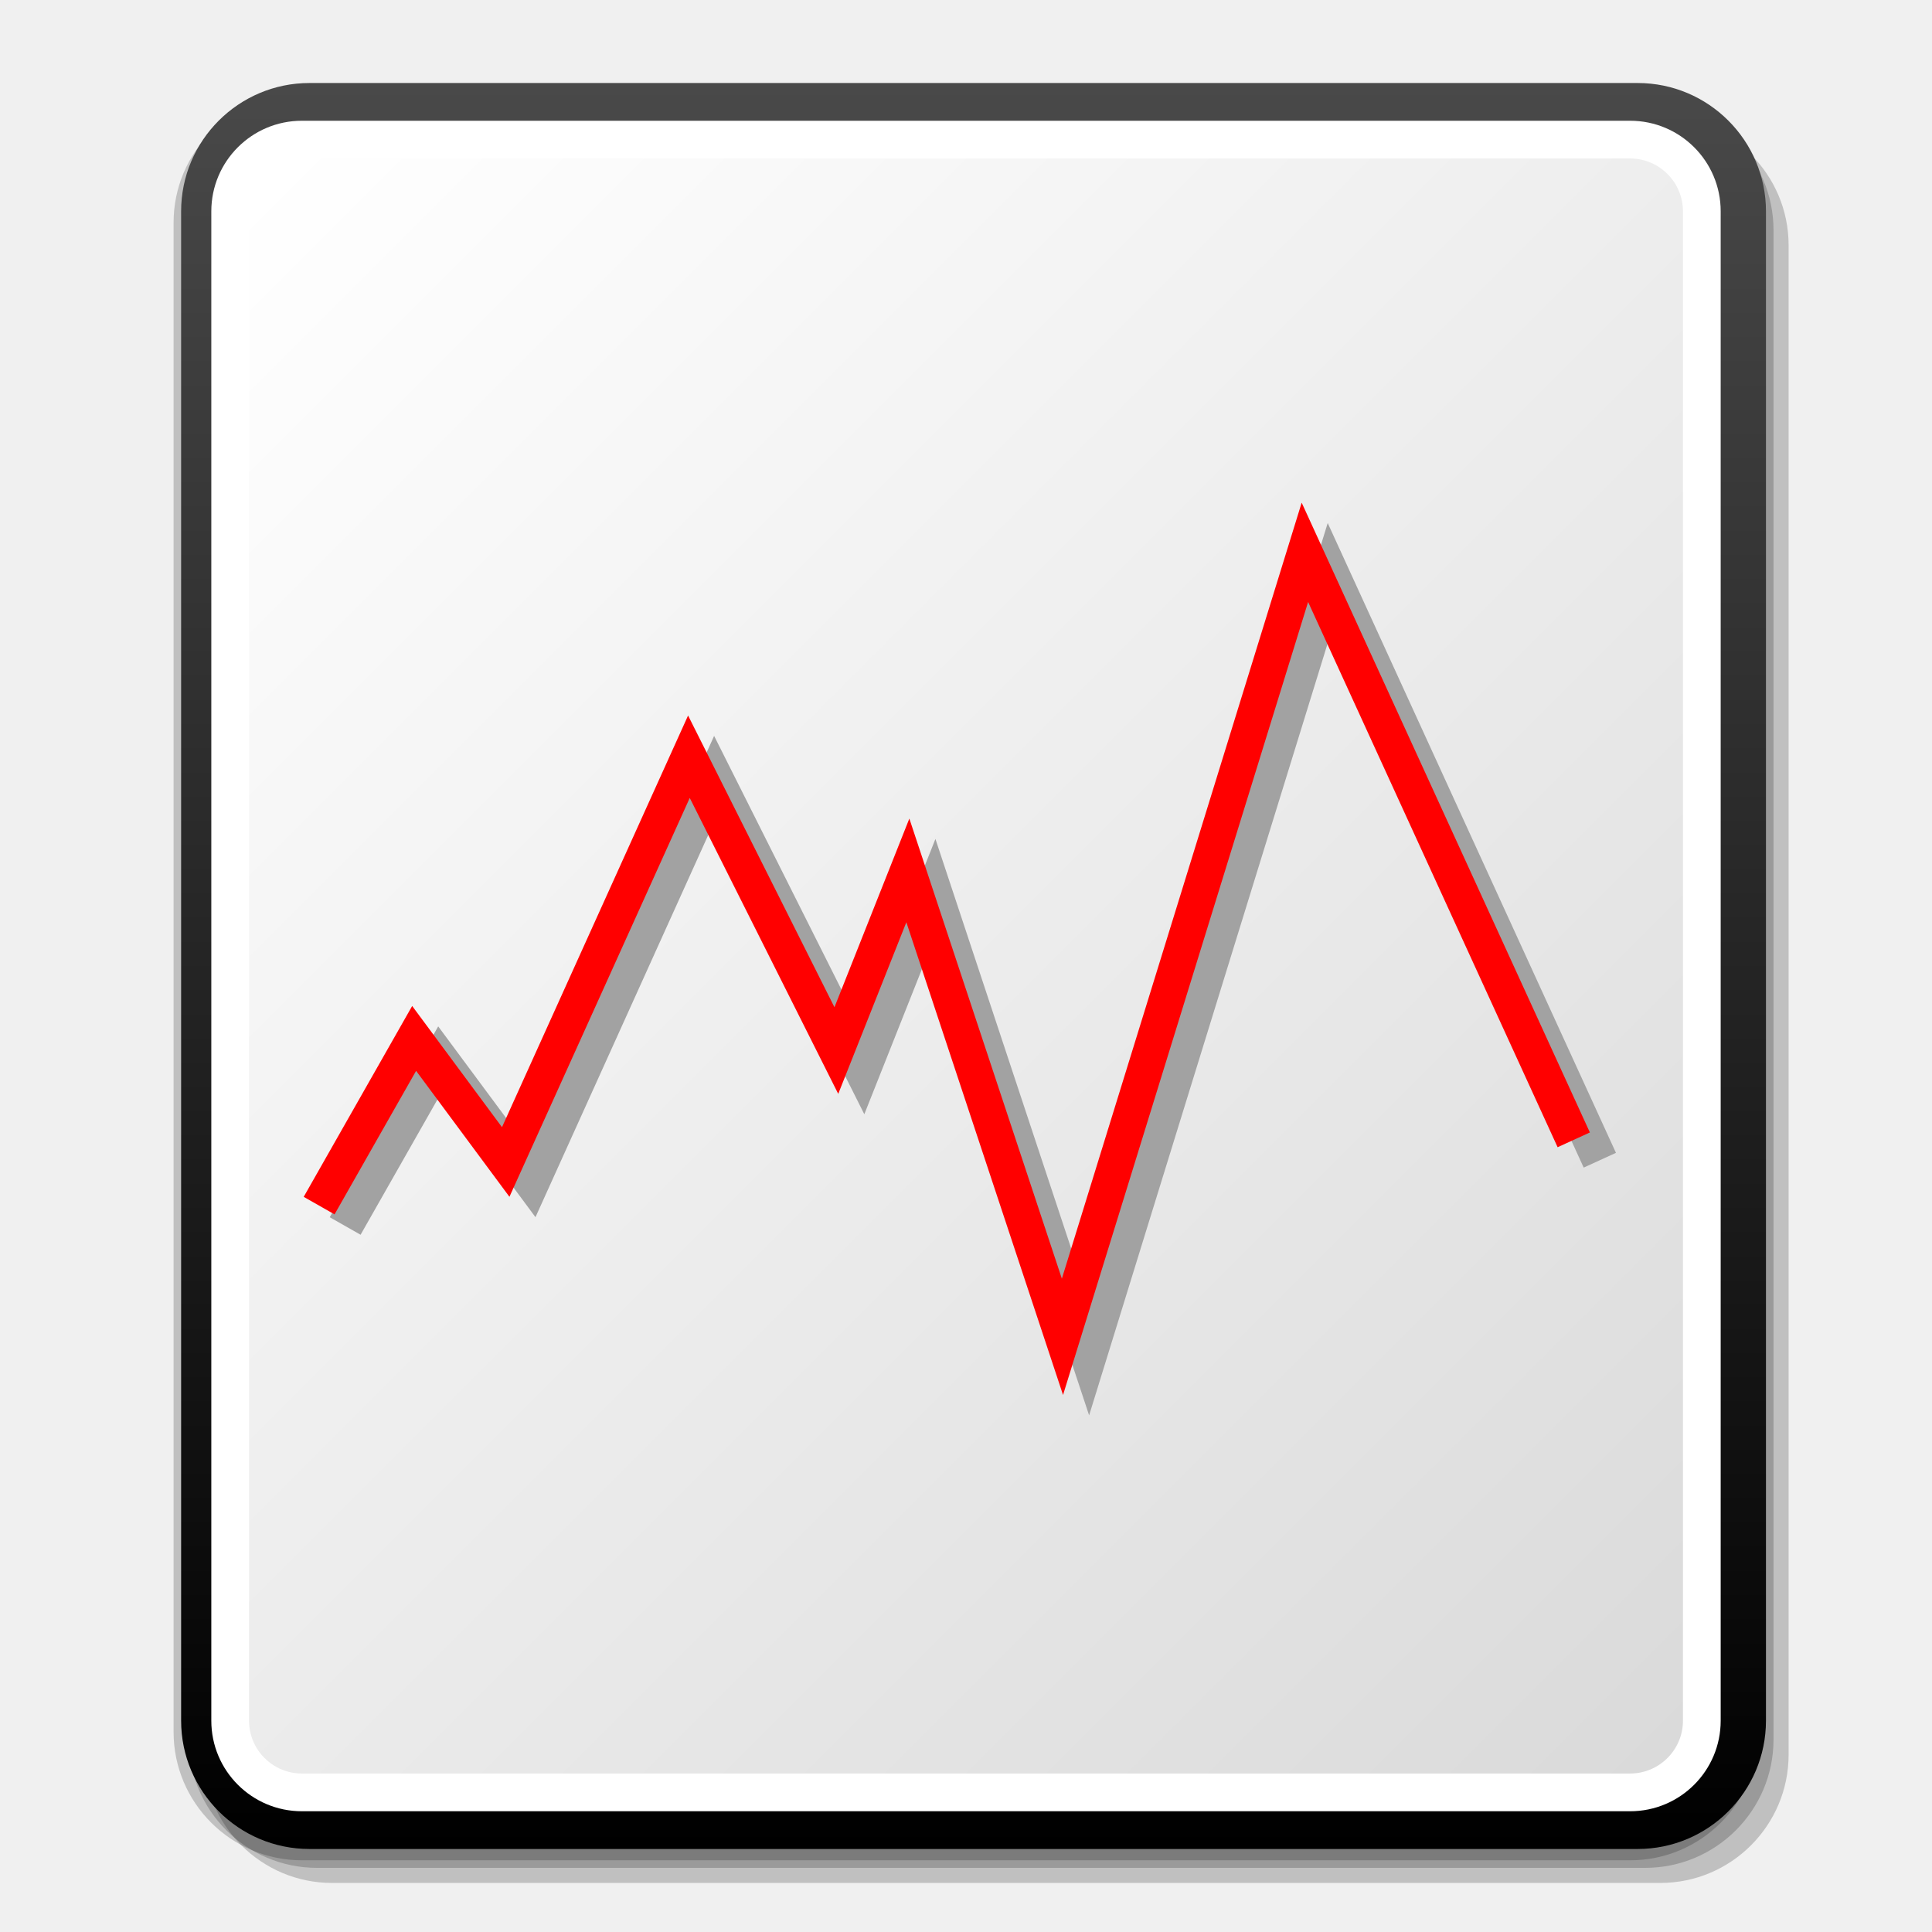
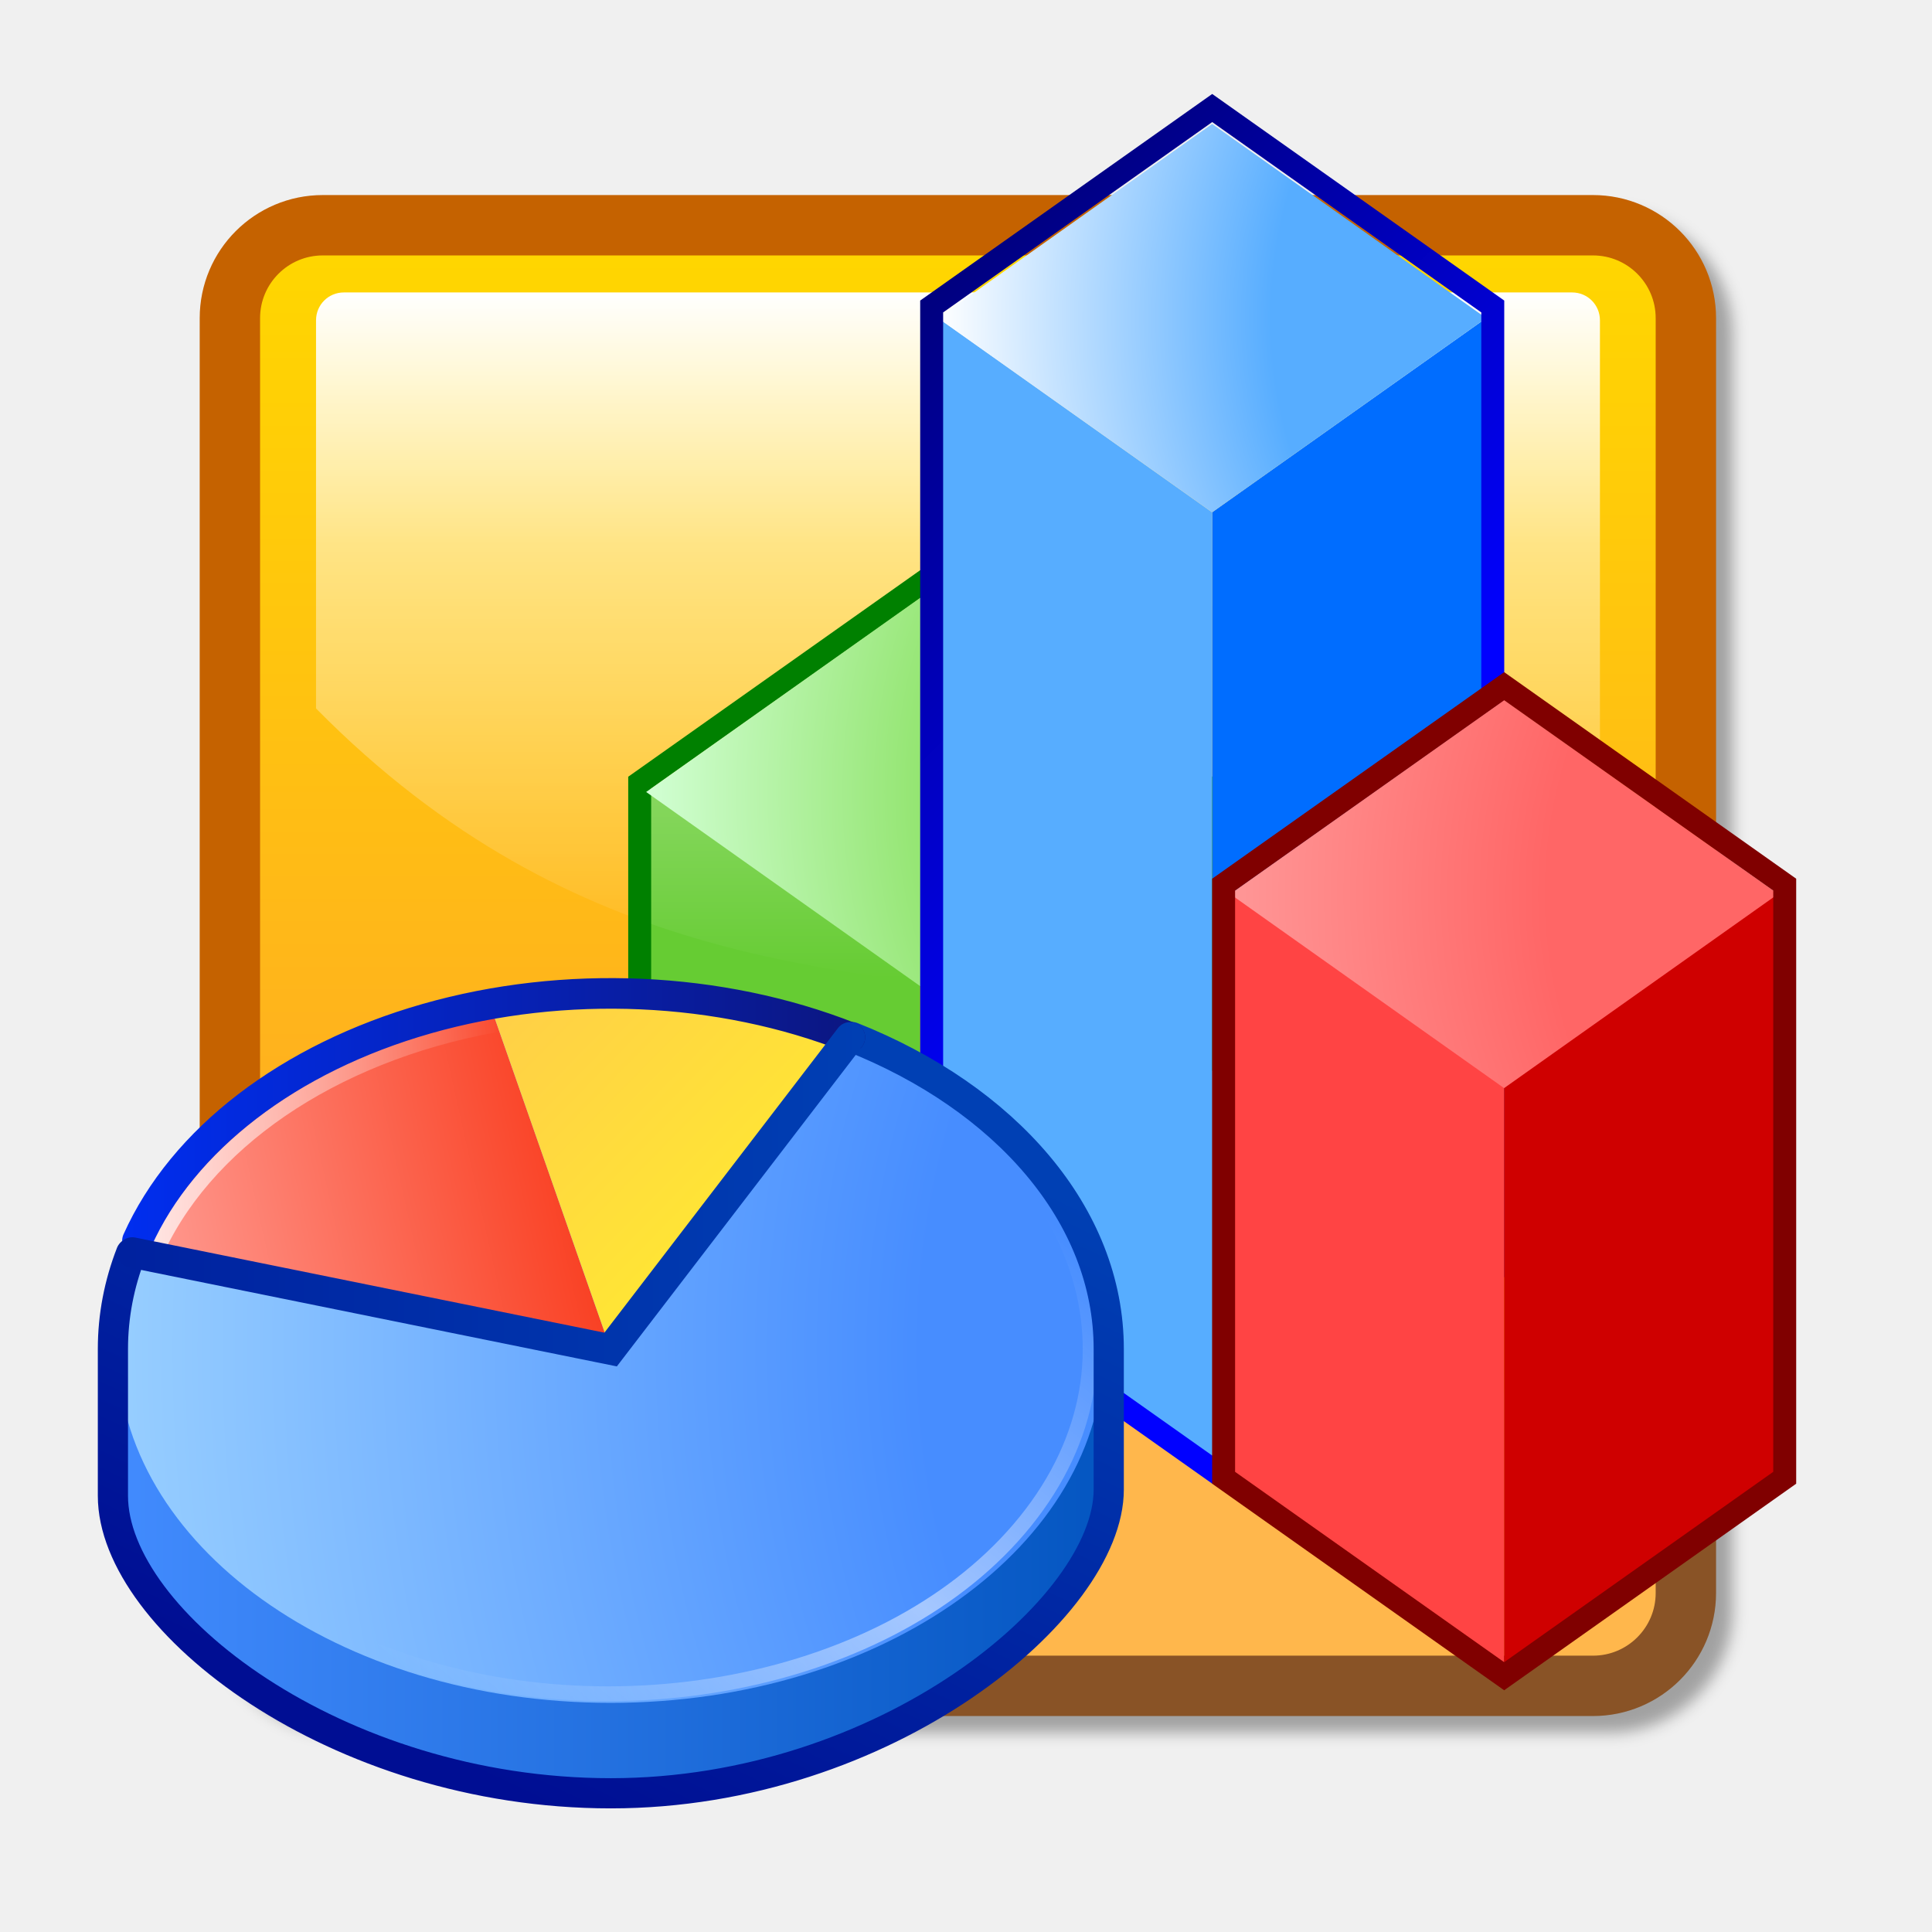
- <svg xmlns="http://www.w3.org/2000/svg" height="120" width="120" viewBox="0 0 512 512">
-   <g transform="scale(2)">
-     <path opacity=".2" d="m44 15.5c-9.374 0-17 7.626-17 17v200c0 9.37 7.626 17 17 17h176c9.38 0 17-7.63 17-17v-200c0-9.374-7.62-17-17-17h-176z" />
-     <path opacity=".2" d="m42 13.5c-9.374 0-17 7.626-17 17v200c0 9.37 7.626 17 17 17h176c9.38 0 17-7.63 17-17v-200c0-9.374-7.62-17-17-17h-176z" />
-     <path opacity=".2" d="m40 12.5c-9.374 0-17 7.626-17 17v200c0 9.37 7.626 17 17 17h176c9.38 0 17-7.63 17-17v-200c0-9.374-7.62-17-17-17h-176z" />
-     <linearGradient id="XMLID_7_" x1="-406.5" gradientUnits="userSpaceOnUse" y1="512.5" gradientTransform="matrix(1,0,0,-1,535.5,523.5)" x2="-406.5" y2="278.5">
-       <stop stop-color="#494949" offset="0" />
-       <stop offset="1" />
+ <svg xmlns="http://www.w3.org/2000/svg" xmlns:xlink="http://www.w3.org/1999/xlink" version="1.0" width="128" height="128" id="svg3425">
+   <defs id="defs3427">
+     <linearGradient id="linearGradient3932">
+       <stop style="stop-color:#00219f;stop-opacity:1" offset="0" id="stop3934" />
+       <stop style="stop-color:#003fb3;stop-opacity:1" offset="1" id="stop3936" />
    </linearGradient>
-     <path d="m41 11c-9.374 0-17 7.626-17 17v200c0 9.37 7.626 17 17 17h176c9.38 0 17-7.63 17-17v-200c0-9.374-7.62-17-17-17h-176z" fill="url(#XMLID_7_)" />
-     <path d="m28 228c0 6.63 5.373 12 12 12h176c6.63 0 12-5.37 12-12v-200c0-6.627-5.37-12-12-12h-176c-6.627 0-12 5.373-12 12v200z" fill="#fff" />
-     <linearGradient id="XMLID_8_" x1="-506.4" gradientUnits="userSpaceOnUse" y1="494.4" gradientTransform="matrix(1,0,0,-1,535.5,523.5)" x2="-308.6" y2="296.6">
-       <stop stop-color="#fff" offset="0" />
-       <stop stop-color="#DADADA" offset="1" />
+     <linearGradient id="linearGradient3924">
+       <stop style="stop-color:#002ef0;stop-opacity:1" offset="0" id="stop3926" />
+       <stop style="stop-color:#0c1680;stop-opacity:1" offset="1" id="stop3928" />
    </linearGradient>
-     <path d="m40 21c-3.86 0-7 3.14-7 7v200c0 3.86 3.14 7 7 7h176c3.86 0 7-3.14 7-7v-200c0-3.86-3.14-7-7-7h-176z" fill="url(#XMLID_8_)" />
-     <rect id="_x3C_Slice_x3E_" height="256" width="256" y="0" x="0" fill="none" />
+     <linearGradient id="linearGradient3914">
+       <stop style="stop-color:#000e93;stop-opacity:1" offset="0" id="stop3916" />
+       <stop style="stop-color:#0040b4;stop-opacity:1" offset="1" id="stop3918" />
+     </linearGradient>
+     <linearGradient id="linearGradient3898">
+       <stop style="stop-color:#ffffff;stop-opacity:0.753" offset="0" id="stop3900" />
+       <stop style="stop-color:#ffffff;stop-opacity:0" offset="1" id="stop3902" />
+     </linearGradient>
+     <linearGradient id="linearGradient3890">
+       <stop style="stop-color:#f93e20;stop-opacity:1" offset="0" id="stop3892" />
+       <stop style="stop-color:#ff988e;stop-opacity:1" offset="1" id="stop3894" />
+     </linearGradient>
+     <linearGradient id="linearGradient3882">
+       <stop style="stop-color:#ffe535;stop-opacity:1" offset="0" id="stop3884" />
+       <stop style="stop-color:#ffcf47;stop-opacity:1" offset="1" id="stop3886" />
+     </linearGradient>
+     <linearGradient id="linearGradient3862">
+       <stop style="stop-color:#ffffff;stop-opacity:0" offset="0" id="stop3864" />
+       <stop style="stop-color:#ffffff;stop-opacity:0.502" offset="0.5" id="stop3870" />
+       <stop style="stop-color:#ffffff;stop-opacity:0" offset="1" id="stop3866" />
+     </linearGradient>
+     <linearGradient id="linearGradient3850">
+       <stop style="stop-color:#0456c1;stop-opacity:1" offset="0" id="stop3852" />
+       <stop style="stop-color:#428bfe;stop-opacity:1" offset="1" id="stop3854" />
+     </linearGradient>
+     <linearGradient id="linearGradient3808">
+       <stop style="stop-color:#478dff;stop-opacity:1" offset="0" id="stop3810" />
+       <stop style="stop-color:#478dff;stop-opacity:1" offset="0.5" id="stop3816" />
+       <stop style="stop-color:#97ceff;stop-opacity:1" offset="1" id="stop3812" />
+     </linearGradient>
+     <linearGradient id="linearGradient3776">
+       <stop style="stop-color:#ffffff;stop-opacity:1" offset="0" id="stop3778" />
+       <stop style="stop-color:#ffffff;stop-opacity:0.498" offset="0.28" id="stop3784" />
+       <stop style="stop-color:#ffffff;stop-opacity:0" offset="0.756" id="stop3786" />
+       <stop style="stop-color:#ffffff;stop-opacity:0" offset="1" id="stop3780" />
+     </linearGradient>
+     <linearGradient id="linearGradient3757">
+       <stop style="stop-color:#ffd600;stop-opacity:1" offset="0" id="stop3759" />
+       <stop style="stop-color:#ffaf20;stop-opacity:1" offset="0.77" id="stop3767" />
+       <stop style="stop-color:#ffaf20;stop-opacity:1" offset="0.99" id="stop3765" />
+       <stop style="stop-color:#ffb74c;stop-opacity:1" offset="1" id="stop3761" />
+     </linearGradient>
+     <linearGradient id="linearGradient3749">
+       <stop style="stop-color:#c56200;stop-opacity:1" offset="0" id="stop3751" />
+       <stop style="stop-color:#895326;stop-opacity:1" offset="1" id="stop3753" />
+     </linearGradient>
+     <linearGradient id="linearGradient3739">
+       <stop style="stop-color:#8ae162;stop-opacity:1" offset="0" id="stop3741" />
+       <stop style="stop-color:#8ae162;stop-opacity:1" offset="0.59" id="stop3743" />
+       <stop style="stop-color:#d2ffd4;stop-opacity:1" offset="1" id="stop3745" />
+     </linearGradient>
+     <linearGradient id="linearGradient3685">
+       <stop style="stop-color:#ff6666;stop-opacity:1" offset="0" id="stop3687" />
+       <stop style="stop-color:#ff6666;stop-opacity:1" offset="0.59" id="stop3689" />
+       <stop style="stop-color:#ff9797;stop-opacity:1" offset="1" id="stop3691" />
+     </linearGradient>
+     <linearGradient id="linearGradient3634">
+       <stop style="stop-color:#000080;stop-opacity:1" offset="0" id="stop3636" />
+       <stop style="stop-color:#0101ff;stop-opacity:1" offset="1" id="stop3638" />
+     </linearGradient>
+     <linearGradient id="linearGradient3617">
+       <stop style="stop-color:#57adff;stop-opacity:1" offset="0" id="stop3619" />
+       <stop style="stop-color:#57adff;stop-opacity:1" offset="0.57" id="stop3625" />
+       <stop style="stop-color:#ffffff;stop-opacity:1" offset="1" id="stop3621" />
+     </linearGradient>
+     <linearGradient x1="376.119" y1="484.759" x2="406.115" y2="514.602" id="linearGradient3669" xlink:href="#linearGradient3634" gradientUnits="userSpaceOnUse" />
+     <radialGradient cx="416.988" cy="488.865" r="18.154" fx="416.988" fy="488.865" id="radialGradient3672" xlink:href="#linearGradient3617" gradientUnits="userSpaceOnUse" gradientTransform="matrix(-2.830831,0,0,-2.831316,1604.96,1873.57)" />
+     <radialGradient cx="416.988" cy="488.865" r="18.154" fx="416.988" fy="488.865" id="radialGradient3714" xlink:href="#linearGradient3685" gradientUnits="userSpaceOnUse" gradientTransform="matrix(-2.830831,0,0,-2.831316,1624.303,1911.72)" />
+     <radialGradient cx="416.988" cy="488.865" r="18.154" fx="416.988" fy="488.865" id="radialGradient3733" xlink:href="#linearGradient3739" gradientUnits="userSpaceOnUse" gradientTransform="matrix(-2.830831,0,0,-2.831316,1585.616,1904.964)" />
+     <linearGradient x1="85.744" y1="83.667" x2="88.731" y2="86.654" id="linearGradient3755" xlink:href="#linearGradient3749" gradientUnits="userSpaceOnUse" />
+     <linearGradient x1="24.462" y1="17" x2="24.462" y2="92.633" id="linearGradient3763" xlink:href="#linearGradient3757" gradientUnits="userSpaceOnUse" />
+     <linearGradient x1="52.938" y1="19.375" x2="52.938" y2="79.454" id="linearGradient3782" xlink:href="#linearGradient3776" gradientUnits="userSpaceOnUse" />
+     <radialGradient cx="113.523" cy="90.394" r="32.592" fx="113.523" fy="90.394" id="radialGradient3835" xlink:href="#linearGradient3808" gradientUnits="userSpaceOnUse" gradientTransform="matrix(-3.266962,0,0,-3.265316,484.3988,385.5586)" />
+     <linearGradient x1="72.287" y1="92.458" x2="7.011" y2="92.458" id="linearGradient3856" xlink:href="#linearGradient3850" gradientUnits="userSpaceOnUse" />
+     <linearGradient x1="23.614" y1="110.261" x2="55.851" y2="70.666" id="linearGradient3868" xlink:href="#linearGradient3862" gradientUnits="userSpaceOnUse" />
+     <linearGradient x1="43.579" y1="85.192" x2="29.276" y2="71.029" id="linearGradient3888" xlink:href="#linearGradient3882" gradientUnits="userSpaceOnUse" />
+     <linearGradient x1="37.713" y1="77.702" x2="9.606" y2="84.045" id="linearGradient3896" xlink:href="#linearGradient3890" gradientUnits="userSpaceOnUse" />
+     <linearGradient x1="8.019" y1="75.828" x2="32.122" y2="75.828" id="linearGradient3904" xlink:href="#linearGradient3898" gradientUnits="userSpaceOnUse" />
+     <filter id="filter3910">
+       <feGaussianBlur id="feGaussianBlur3912" stdDeviation="0.503" />
+     </filter>
+     <linearGradient x1="339.299" y1="584.423" x2="361.401" y2="537.991" id="linearGradient3920" xlink:href="#linearGradient3914" gradientUnits="userSpaceOnUse" />
+     <linearGradient x1="7.343" y1="75.683" x2="56.382" y2="75.683" id="linearGradient3930" xlink:href="#linearGradient3924" gradientUnits="userSpaceOnUse" />
+     <linearGradient x1="7.343" y1="78.831" x2="56.382" y2="78.831" id="linearGradient3938" xlink:href="#linearGradient3932" gradientUnits="userSpaceOnUse" />
+   </defs>
+   <g transform="translate(-311,-468.3622)" id="layer1">
+     <path d="M 333.475,482.4 C 328.993,482.4 325.319,486.043 325.319,490.525 L 325.319,574.994 C 325.319,579.477 328.993,583.15 333.475,583.15 L 417.632,583.15 C 422.114,583.15 425.788,579.477 425.788,574.994 L 425.788,490.525 C 425.788,486.043 422.114,482.4 417.632,482.4 L 333.475,482.4 z " style="opacity:0.33;fill:#000000;fill-opacity:1;fill-rule:evenodd;stroke:none;stroke-width:4;stroke-linecap:round;stroke-linejoin:miter;stroke-miterlimit:4;stroke-dasharray:none;stroke-dashoffset:0;stroke-opacity:1;filter:url(#filter3910)" id="path3798" />
+     <rect width="96.462" height="96.769" ry="6.154" x="15.231" y="14.923" transform="translate(311,468.3622)" style="opacity:1;fill:url(#linearGradient3763);fill-opacity:1;fill-rule:evenodd;stroke:url(#linearGradient3755);stroke-width:4;stroke-linecap:round;stroke-linejoin:miter;stroke-miterlimit:4;stroke-dasharray:none;stroke-dashoffset:0;stroke-opacity:1" id="rect3747" />
+     <rect width="22.249" height="18.944" x="433.626" y="269.865" transform="matrix(0.8159336,0.5781457,0,1,0,0)" style="fill:#66cc33;fill-opacity:1;fill-rule:evenodd;stroke:none;stroke-width:1;stroke-linecap:round;stroke-linejoin:miter;stroke-miterlimit:4;stroke-dasharray:none;stroke-dashoffset:0;stroke-opacity:1" id="rect3701" />
+     <path d="M 22.781,19.375 C 21.758,19.375 20.938,20.196 20.938,21.219 L 20.938,46.938 C 38.185,64.409 56.101,64.128 70.156,66.312 L 106,54.156 L 106,21.219 C 106,20.196 105.179,19.375 104.156,19.375 L 22.781,19.375 z " transform="translate(311,468.3622)" style="opacity:1;fill:url(#linearGradient3782);fill-opacity:1;fill-rule:evenodd;stroke:none;stroke-width:4;stroke-linecap:round;stroke-linejoin:miter;stroke-miterlimit:4;stroke-dasharray:none;stroke-dashoffset:0;stroke-opacity:1" id="rect3771" />
+     <rect width="22.249" height="63.752" x="-501.832" y="779.571" transform="matrix(-0.8159336,0.5781457,0,1,0,0)" style="fill:#006dff;fill-opacity:1;fill-rule:evenodd;stroke:none;stroke-width:1;stroke-linecap:round;stroke-linejoin:miter;stroke-miterlimit:4;stroke-dasharray:none;stroke-dashoffset:0;stroke-opacity:1" id="rect3601" />
+     <path d="M 371.969,507.067 L 353.381,520.216 L 353.381,538.895 L 371.969,552.044 L 390.556,538.895 L 390.556,520.216 L 371.969,507.067 z " style="fill:none;fill-opacity:1;fill-rule:evenodd;stroke:#008000;stroke-width:1.52;stroke-linecap:round;stroke-linejoin:miter;stroke-miterlimit:4;stroke-dasharray:none;stroke-dashoffset:0;stroke-opacity:1" id="path3705" />
+     <path d="M 390.118,520.833 L 371.964,533.696 L 353.81,520.833 L 371.964,507.97 L 390.118,520.833 z " style="fill:url(#radialGradient3733);fill-opacity:1;fill-rule:evenodd;stroke:none;stroke-width:1;stroke-linecap:round;stroke-linejoin:miter;stroke-miterlimit:4;stroke-dashoffset:0;stroke-opacity:1" id="path3707" />
+     <rect width="22.249" height="63.752" x="457.334" y="225.034" transform="matrix(0.8159336,0.5781457,0,1,0,0)" style="fill:#57adff;fill-opacity:1;fill-rule:evenodd;stroke:none;stroke-width:1;stroke-linecap:round;stroke-linejoin:miter;stroke-miterlimit:4;stroke-dasharray:none;stroke-dashoffset:0;stroke-opacity:1" id="rect3599" />
+     <path d="M 409.462,489.439 L 391.308,502.302 L 373.154,489.439 L 391.308,476.576 L 409.462,489.439 z " style="fill:url(#radialGradient3672);fill-opacity:1;fill-rule:evenodd;stroke:none;stroke-width:1;stroke-linecap:round;stroke-linejoin:miter;stroke-miterlimit:4;stroke-dashoffset:0;stroke-opacity:1" id="rect3603" />
+     <path d="M 391.312,475.519 L 372.725,488.668 L 372.725,552.578 L 391.312,565.727 L 409.9,552.578 L 409.9,488.668 L 391.312,475.519 z " style="fill:none;fill-opacity:1;fill-rule:evenodd;stroke:url(#linearGradient3669);stroke-width:1.52;stroke-linecap:round;stroke-linejoin:miter;stroke-miterlimit:4;stroke-dasharray:none;stroke-dashoffset:0;stroke-opacity:1" id="rect3627" />
+     <rect width="22.249" height="39.631" x="481.04" y="249.139" transform="matrix(0.8159336,0.5781457,0,1,0,0)" style="fill:#ff4444;fill-opacity:1;fill-rule:evenodd;stroke:none;stroke-width:1;stroke-linecap:round;stroke-linejoin:miter;stroke-miterlimit:4;stroke-dasharray:none;stroke-dashoffset:0;stroke-opacity:1" id="rect3654" />
+     <rect width="22.249" height="39.413" x="-525.538" y="831.305" transform="matrix(-0.8159336,0.5781457,0,1,0,0)" style="fill:#cf0000;fill-opacity:1;fill-rule:evenodd;stroke:none;stroke-width:1;stroke-linecap:round;stroke-linejoin:miter;stroke-miterlimit:4;stroke-dasharray:none;stroke-dashoffset:0;stroke-opacity:1" id="rect3652" />
+     <path d="M 428.804,527.59 L 410.65,540.453 L 392.496,527.59 L 410.65,514.727 L 428.804,527.59 z " style="fill:url(#radialGradient3714);fill-opacity:1;fill-rule:evenodd;stroke:none;stroke-width:1;stroke-linecap:round;stroke-linejoin:miter;stroke-miterlimit:4;stroke-dashoffset:0;stroke-opacity:1" id="path3656" />
+     <path d="M 410.655,513.824 L 392.068,526.972 L 392.068,566.268 L 410.655,579.416 L 429.242,566.268 L 429.242,526.972 L 410.655,513.824 z " style="fill:none;fill-opacity:1;fill-rule:evenodd;stroke:#800000;stroke-width:1.52;stroke-linecap:round;stroke-linejoin:miter;stroke-miterlimit:4;stroke-dasharray:none;stroke-dashoffset:0;stroke-opacity:1" id="path3658" />
+     <path d="M 72.287 90.394 A 32.592 23.121 0 1 1  7.103,90.394 A 32.592 23.121 0 1 1  72.287 90.394 z" transform="matrix(1.002137,0,0,1.012048,311.6812,472.8444)" style="opacity:1;fill:url(#linearGradient3856);fill-opacity:1;fill-rule:evenodd;stroke:none;stroke-width:4;stroke-linecap:round;stroke-linejoin:miter;stroke-miterlimit:4;stroke-dasharray:none;stroke-dashoffset:0;stroke-opacity:1" id="path3846" />
+     <path d="M 72.287 90.394 A 32.592 23.121 0 1 1  7.103,90.394 A 32.592 23.121 0 1 1  72.287 90.394 z" transform="matrix(1.002137,0,0,1.012048,311.6812,466.2981)" style="opacity:1;fill:url(#radialGradient3835);fill-opacity:1;fill-rule:evenodd;stroke:none;stroke-width:4;stroke-linecap:round;stroke-linejoin:miter;stroke-miterlimit:4;stroke-dasharray:none;stroke-dashoffset:0;stroke-opacity:1" id="path3806" />
+     <path d="M 55.991,70.371 A 32.592,23.121 0 0 1 23.399,110.417" transform="matrix(0.9787756,0,0,0.9884559,312.6086,468.4307)" style="opacity:1;fill:none;fill-opacity:1;fill-rule:evenodd;stroke:url(#linearGradient3868);stroke-width:0.993;stroke-linecap:round;stroke-linejoin:miter;stroke-miterlimit:4;stroke-dasharray:none;stroke-dashoffset:0;stroke-opacity:1" id="path3860" />
+     <path d="M 8.335,84.097 A 32.592,23.121 0 0 1 31.773,67.967 L 39.695,90.394 z" transform="matrix(1.002137,0,0,1.012048,311.6812,466.2981)" style="opacity:1;fill:url(#linearGradient3896);fill-opacity:1;fill-rule:evenodd;stroke:none;stroke-width:1.986;stroke-linecap:round;stroke-linejoin:miter;stroke-miterlimit:4;stroke-dasharray:none;stroke-dashoffset:0;stroke-opacity:1" id="path3878" />
+     <path d="M 31.768,67.967 A 32.592,23.121 0 0 1 55.389,70.13 L 39.695,90.394 z" transform="matrix(1.002137,0,0,1.012048,311.6812,466.2981)" style="opacity:1;fill:url(#linearGradient3888);fill-opacity:1;fill-rule:evenodd;stroke:none;stroke-width:1.986;stroke-linecap:round;stroke-linejoin:miter;stroke-miterlimit:4;stroke-dasharray:none;stroke-dashoffset:0;stroke-opacity:1" id="path3880" />
+     <path d="M 8.515,83.662 A 32.592,23.121 0 0 1 31.625,67.993" transform="matrix(0.9787756,0,0,0.9884559,312.8059,469.0679)" style="opacity:1;fill:none;fill-opacity:1;fill-rule:evenodd;stroke:url(#linearGradient3904);stroke-width:0.993;stroke-linecap:round;stroke-linejoin:miter;stroke-miterlimit:4;stroke-dasharray:none;stroke-dashoffset:0;stroke-opacity:1" id="path3858" />
+     <path d="M 319.681,551.4 C 318.899,553.416 318.481,555.54 318.481,557.735 L 318.481,567.466 C 318.481,575.732 333.256,587.172 351.469,587.172 C 369.681,587.172 384.457,574.896 384.457,567.049 L 384.457,557.735 C 384.457,548.838 377.586,541.095 367.441,537.07" style="opacity:1;fill:none;fill-opacity:1;fill-rule:evenodd;stroke:url(#linearGradient3920);stroke-width:2;stroke-linecap:round;stroke-linejoin:miter;stroke-miterlimit:4;stroke-dasharray:none;stroke-dashoffset:0;stroke-opacity:1" id="path3837" />
+     <path d="M 8.664,83.326 A 32.592,23.121 0 0 1 55.389,70.13" transform="matrix(1.010534,0,0,1.020528,311.342,465.5232)" style="opacity:1;fill:none;fill-opacity:1;fill-rule:evenodd;stroke:url(#linearGradient3930);stroke-width:1.986;stroke-linecap:round;stroke-linejoin:miter;stroke-miterlimit:4;stroke-dasharray:none;stroke-dashoffset:0;stroke-opacity:1" id="path3922" />
+     <path d="M 55.389,70.13 L 39.695,90.394 L 8.335,84.097" transform="matrix(1.010534,0,0,1.020528,311.342,465.5232)" style="fill:none;fill-opacity:1;fill-rule:evenodd;stroke:url(#linearGradient3938);stroke-width:1.986;stroke-linecap:round;stroke-linejoin:miter;stroke-miterlimit:4;stroke-dashoffset:0;stroke-opacity:1" id="path3872" />
  </g>
-   <path stroke="#a2a2a2" stroke-width="9.4" d="m91.47 324.9 25.18-44.3 24.27 32.74 48.55-107.4 39.08 77.87 18.95-47.74 40.97 123.6 64.24-207.9 71.26 155.7" fill="none" />
-   <path stroke="#f00" stroke-width="9.4" d="m84.57 319.5 25.18-44.31 24.27 32.75 48.55-107.4 39.07 77.87 18.95-47.74 40.97 123.6 64.25-207.9 71.25 155.7" fill="none" />
</svg>
